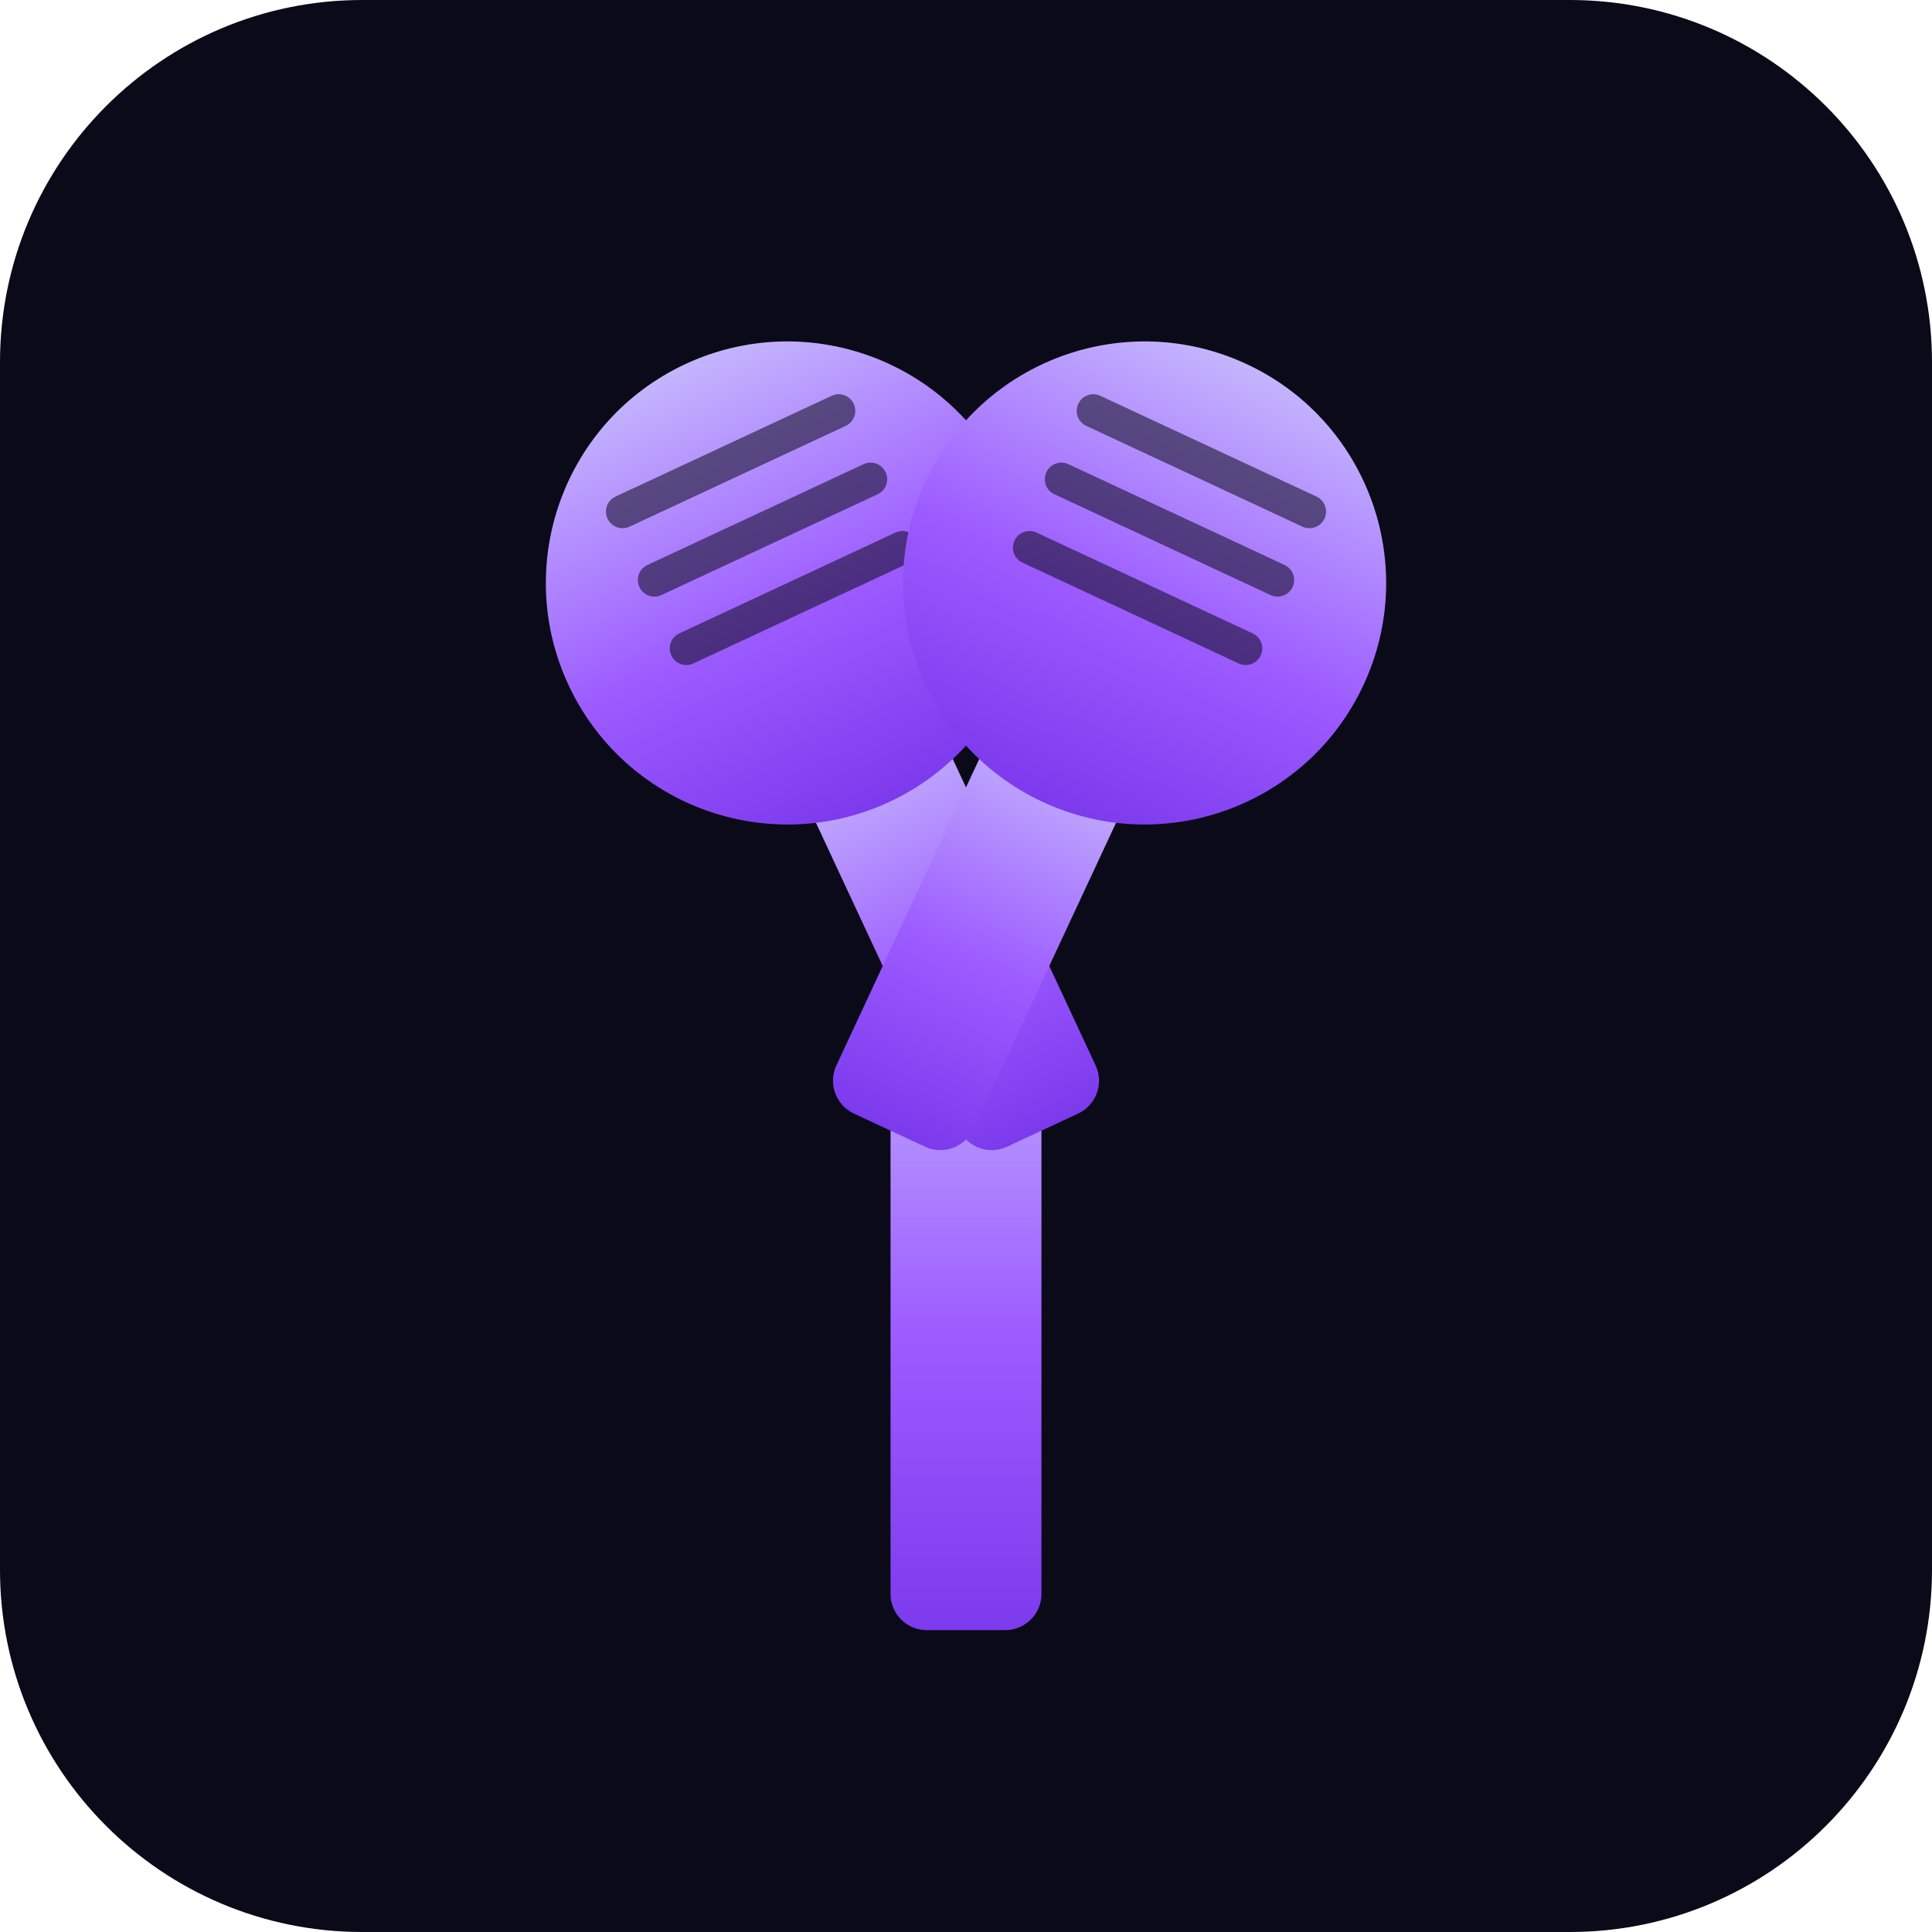
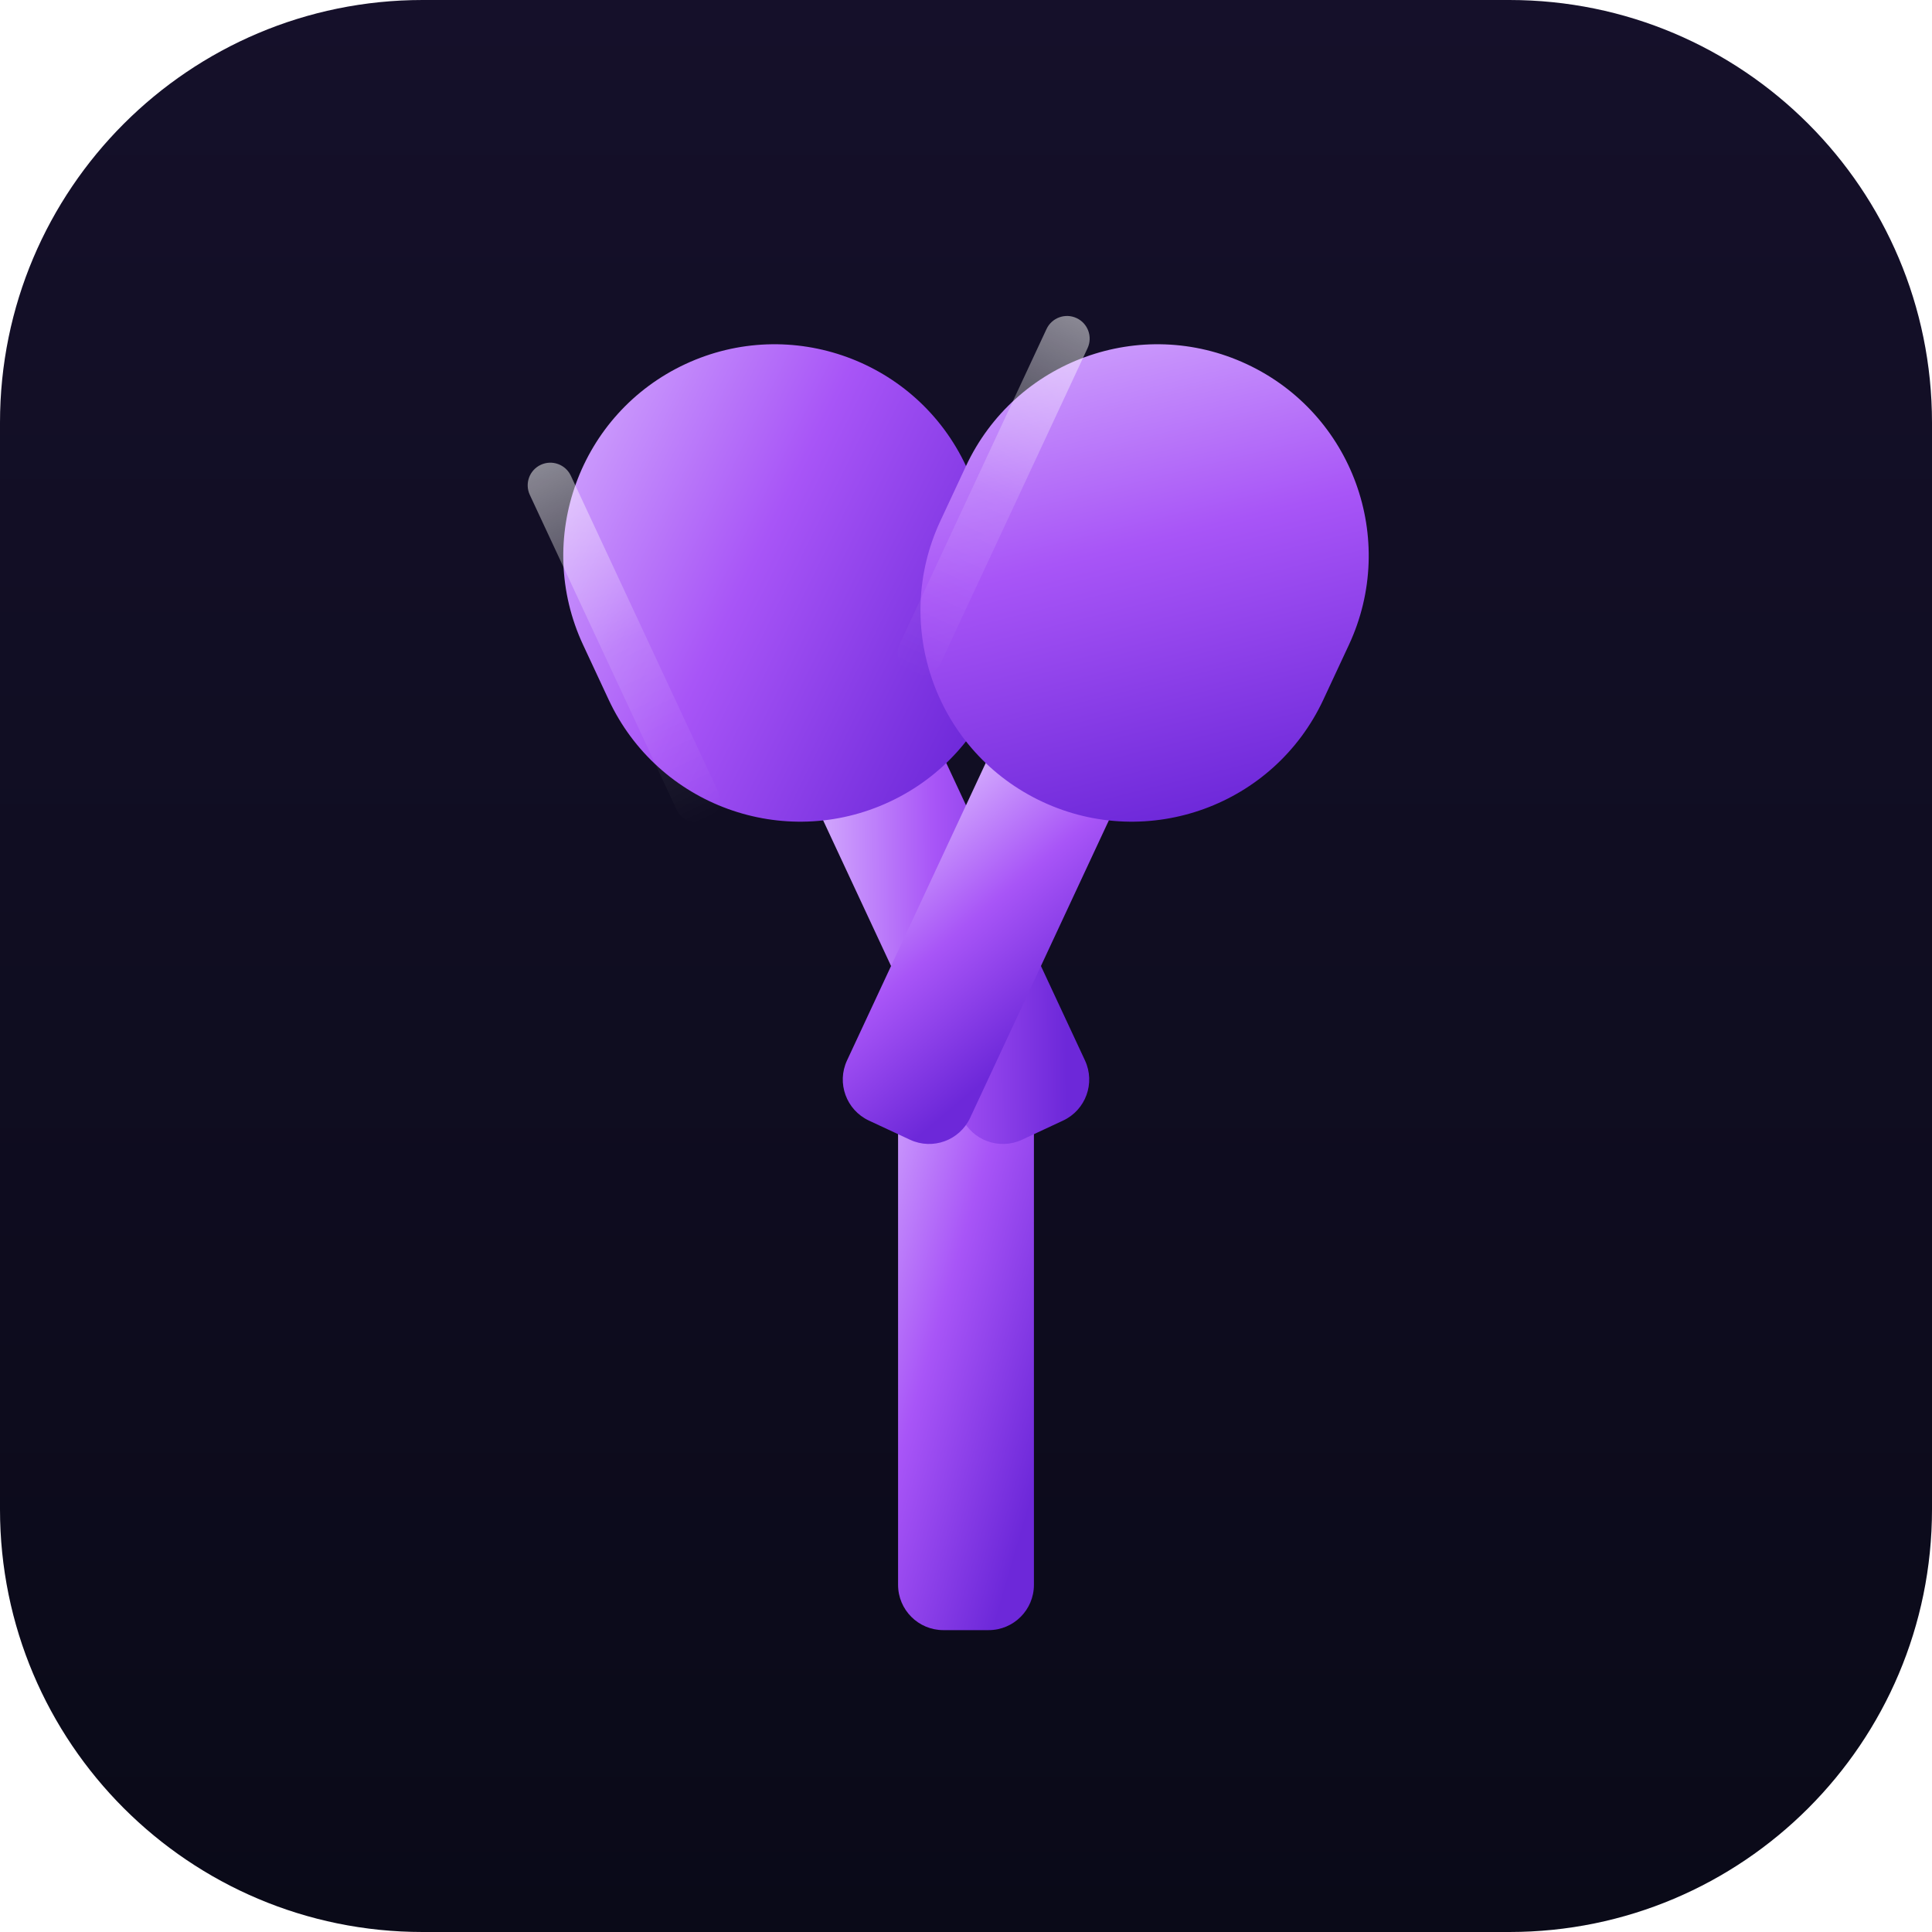
<svg xmlns="http://www.w3.org/2000/svg" viewBox="0 0 64 64" width="512" height="512">
  <defs>
-     <linearGradient id="p" x1="0" y1="0" x2="0" y2="1">
-       <stop offset="0" stop-color="#c4b5fd" />
-       <stop offset="0.55" stop-color="#9D5CFF" />
-       <stop offset="1" stop-color="#7c3aed" />
+     <linearGradient id="bg" x1="0" y1="0" x2="0" y2="1">
+       <stop offset="0" stop-color="#15102a" />
+       <stop offset="1" stop-color="#0a0a18" />
+     </linearGradient>
+     <linearGradient id="p" x1="0" y1="0" x2="0.7" y2="1">
+       <stop offset="0" stop-color="#d8b4fe" />
+       <stop offset="0.5" stop-color="#a855f7" />
+       <stop offset="1" stop-color="#6d28d9" />
+     </linearGradient>
+     <linearGradient id="hi" x1="0" y1="0" x2="0" y2="1">
+       <stop offset="0" stop-color="#ffffff" stop-opacity="0.5" />
+       <stop offset="0.5" stop-color="#ffffff" stop-opacity="0.12" />
+       <stop offset="1" stop-color="#ffffff" stop-opacity="0" />
    </linearGradient>
  </defs>
-   <rect width="64" height="64" rx="12" fill="#0a0a18" />
-   <rect x="29.5" y="32" width="5" height="22" rx="1.2" fill="url(#p)" />
+   <rect width="64" height="64" rx="14" fill="url(#bg)" />
+   <rect x="29.75" y="32" width="4.5" height="22" rx="1.5" fill="url(#p)" />
  <g transform="translate(32 32) rotate(-25)">
-     <rect x="-2.5" y="-8" width="5" height="14" rx="1.2" fill="url(#p)" />
-     <rect x="-8" y="-22" width="16" height="16" rx="8" fill="url(#p)" />
-     <rect x="-4.5" y="-19" width="9" height="1.1" rx="0.55" fill="#0a0a18" opacity="0.55" />
-     <rect x="-4.5" y="-16.5" width="9" height="1.1" rx="0.55" fill="#0a0a18" opacity="0.55" />
-     <rect x="-4.5" y="-14" width="9" height="1.1" rx="0.55" fill="#0a0a18" opacity="0.55" />
+     <rect x="-2.25" y="-8" width="4.5" height="14" rx="1.5" fill="url(#p)" />
+     <rect x="-7" y="-22" width="14" height="16" rx="7" fill="url(#p)" />
+     <rect x="-6.5" y="-21" width="1.5" height="13" rx="0.75" fill="url(#hi)" />
  </g>
  <g transform="translate(32 32) rotate(25)">
-     <rect x="-2.5" y="-8" width="5" height="14" rx="1.2" fill="url(#p)" />
-     <rect x="-8" y="-22" width="16" height="16" rx="8" fill="url(#p)" />
-     <rect x="-4.5" y="-19" width="9" height="1.1" rx="0.55" fill="#0a0a18" opacity="0.55" />
-     <rect x="-4.5" y="-16.5" width="9" height="1.1" rx="0.55" fill="#0a0a18" opacity="0.55" />
-     <rect x="-4.5" y="-14" width="9" height="1.1" rx="0.55" fill="#0a0a18" opacity="0.55" />
+     <rect x="-2.25" y="-8" width="4.5" height="14" rx="1.5" fill="url(#p)" />
+     <rect x="-7" y="-22" width="14" height="16" rx="7" fill="url(#p)" />
+     <rect x="-6.5" y="-21" width="1.5" height="13" rx="0.75" fill="url(#hi)" />
  </g>
</svg>
